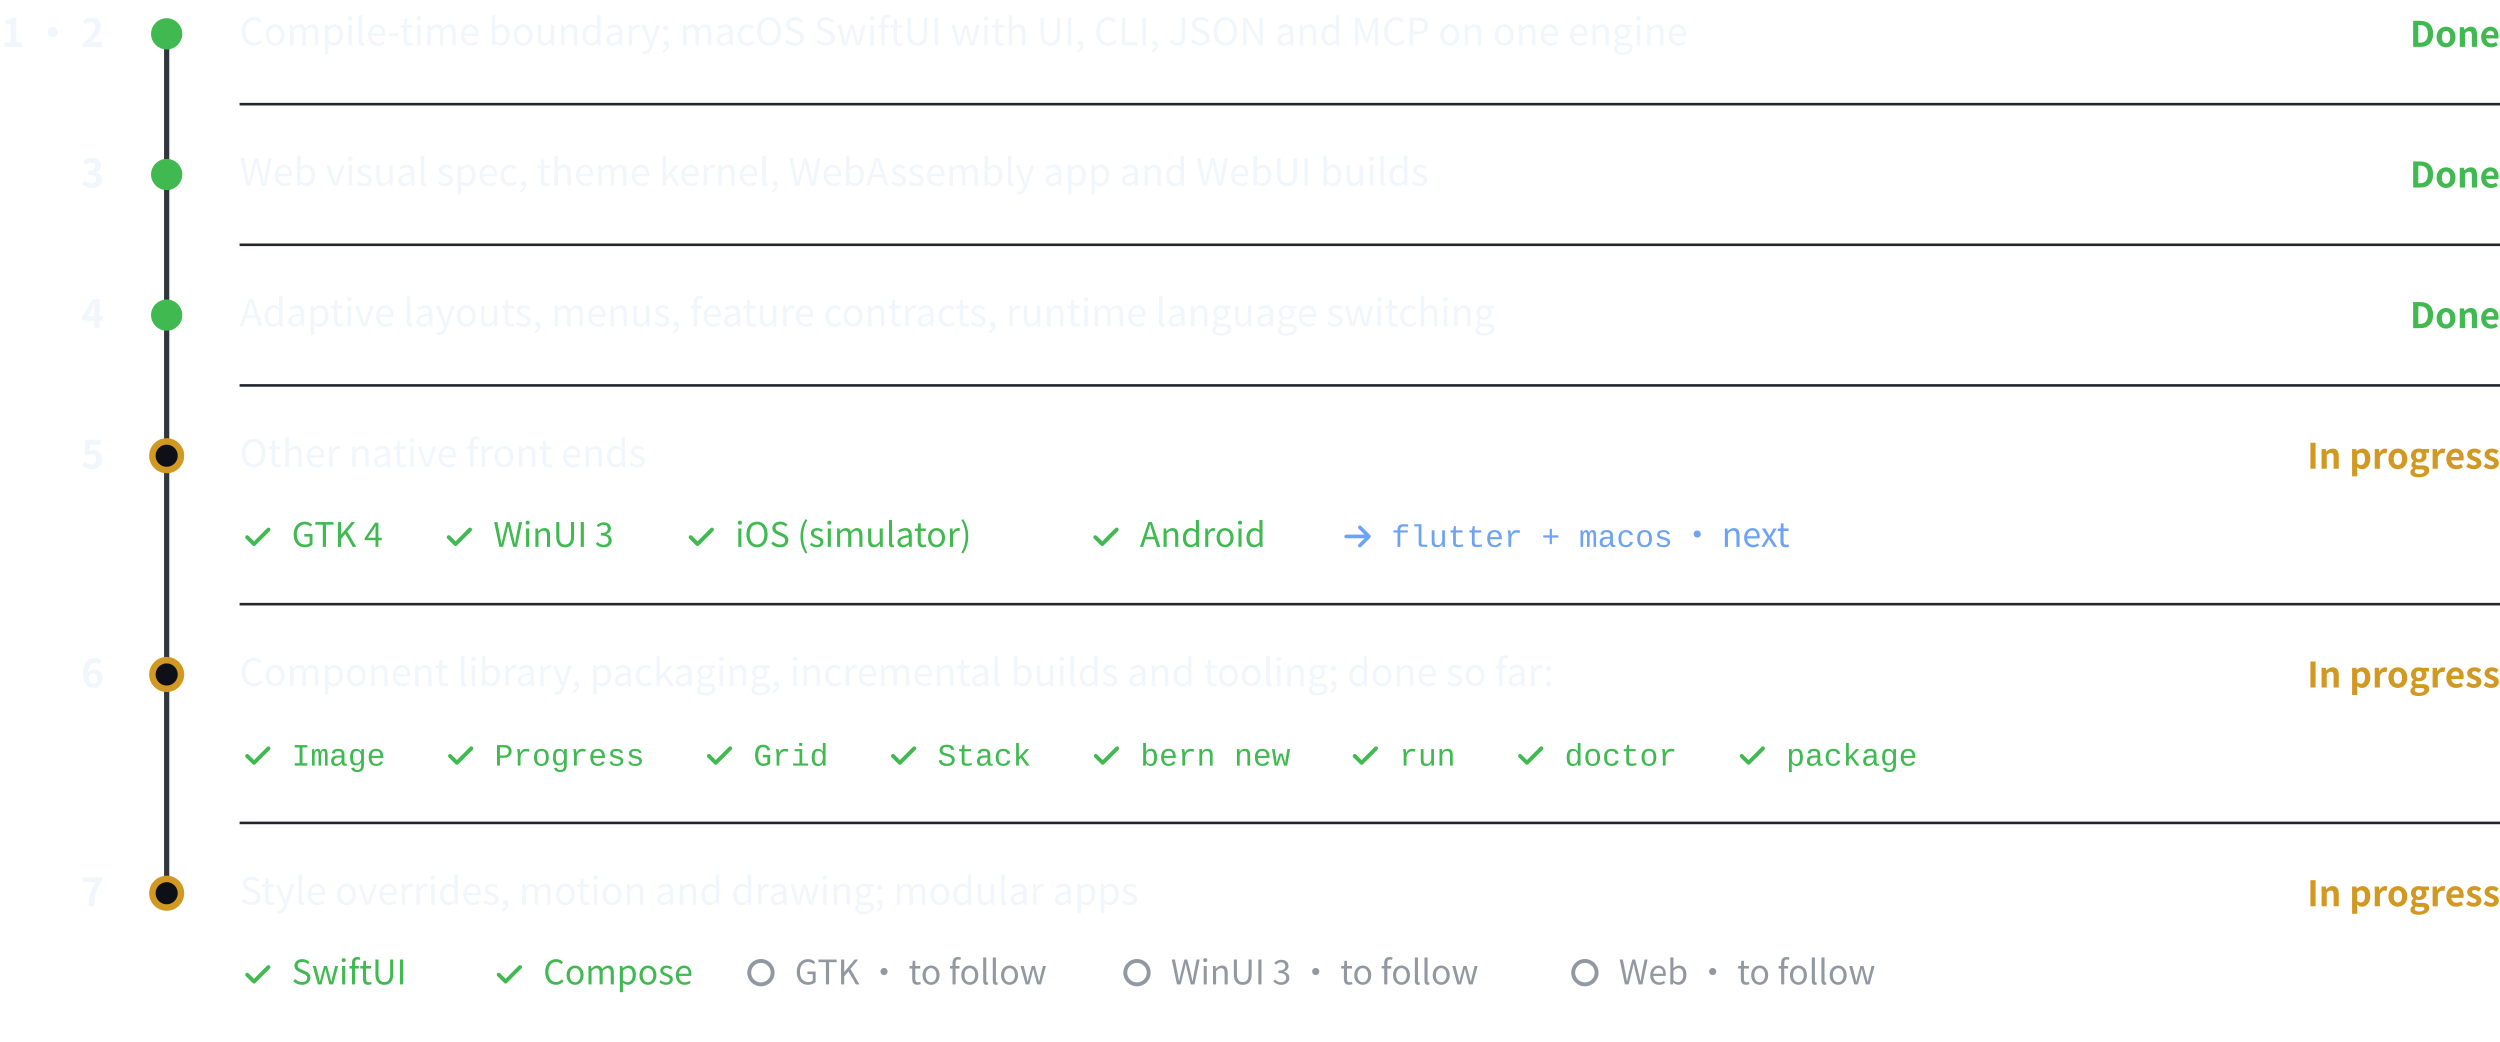
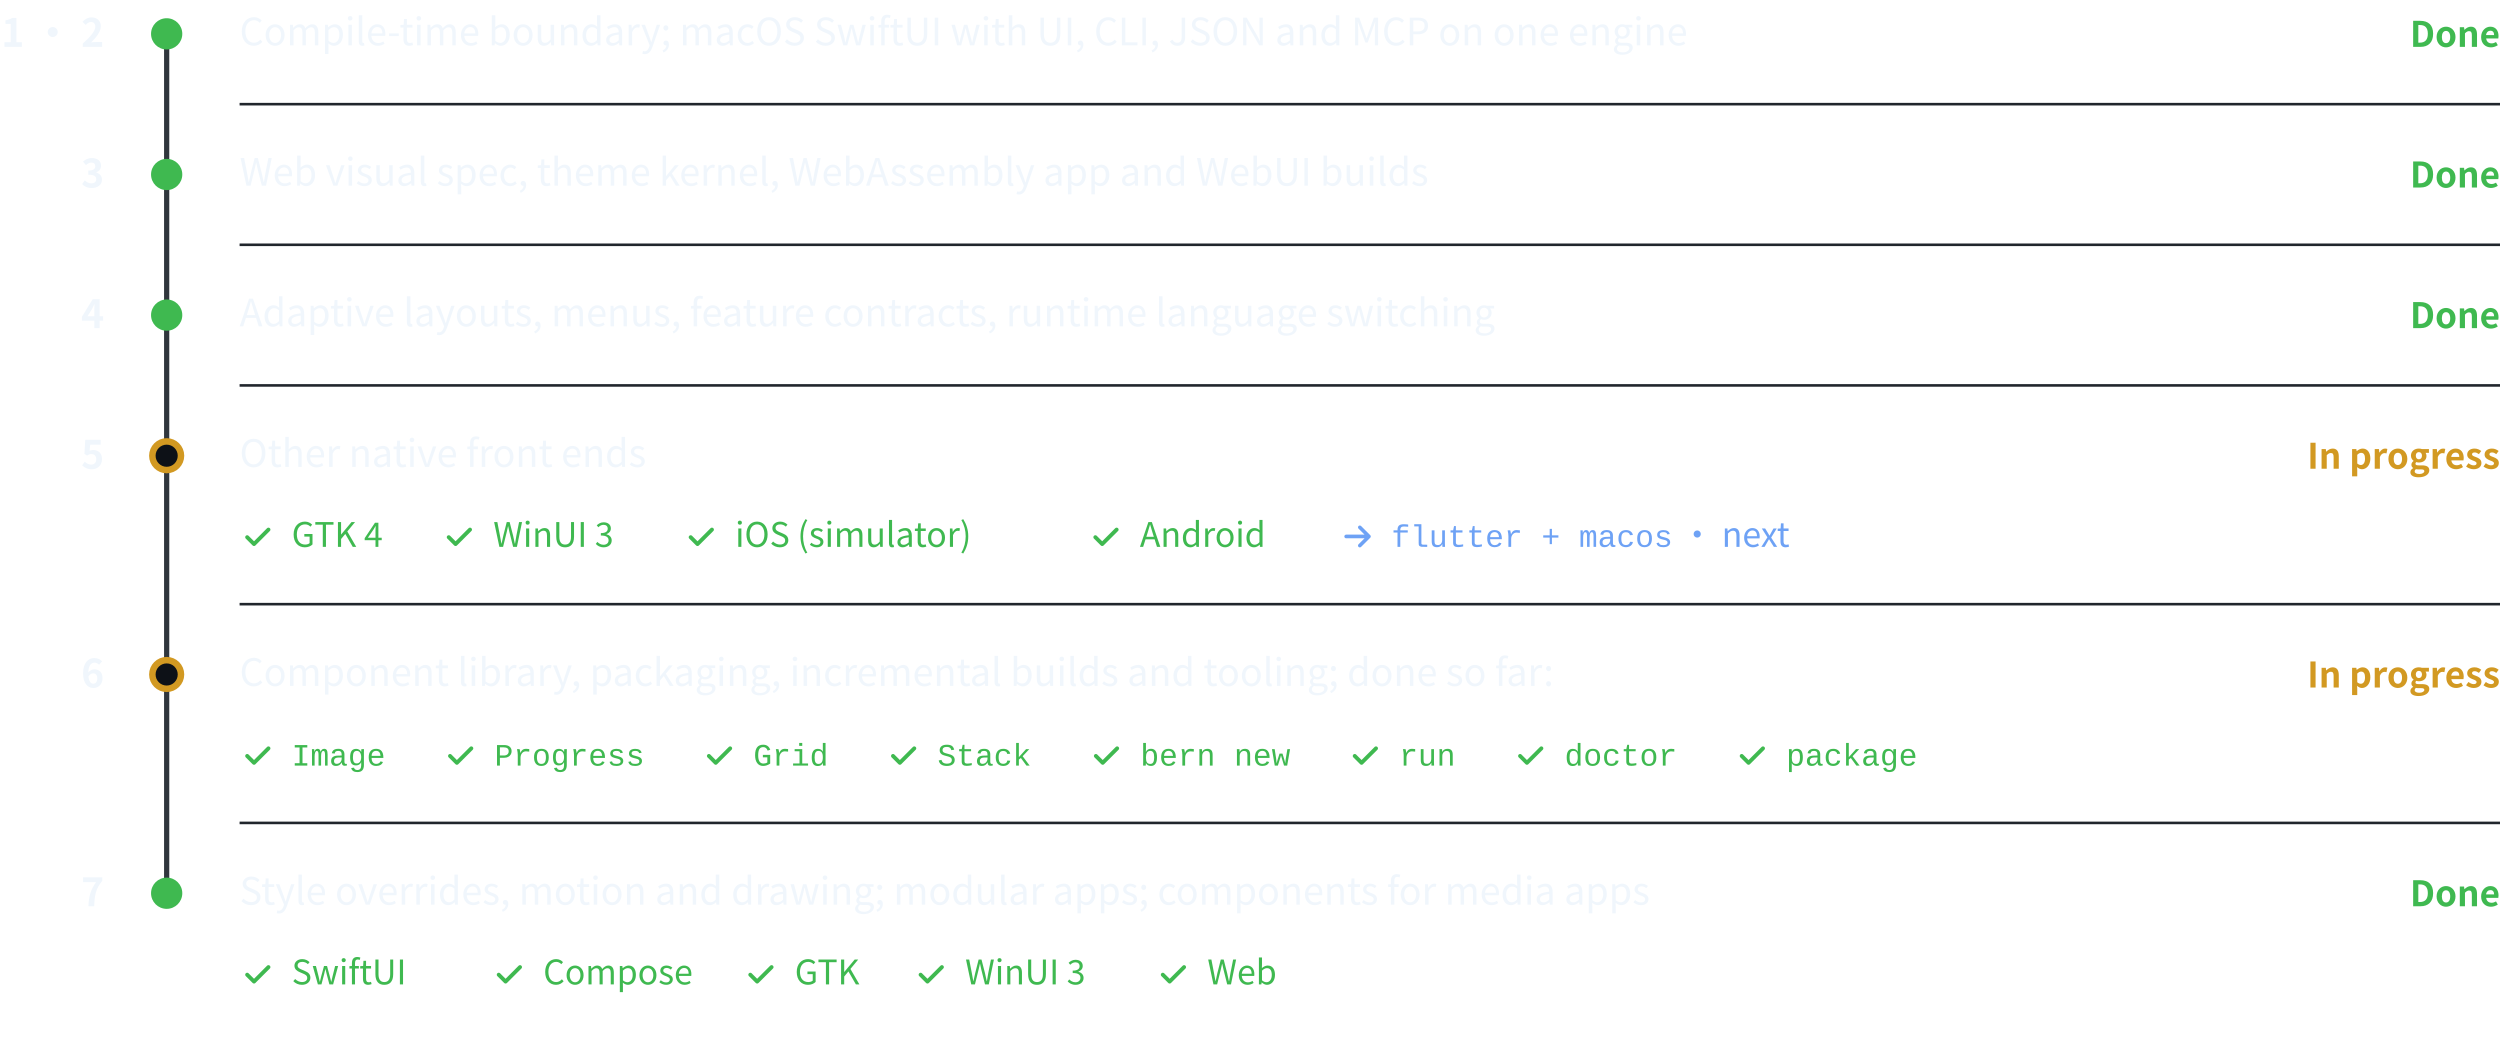
<svg xmlns="http://www.w3.org/2000/svg" viewBox="0 0 960 400" width="960" height="400" font-family="-apple-system, BlinkMacSystemFont, 'Segoe UI', 'PingFang SC', 'Hiragino Sans GB', 'Microsoft YaHei', 'Noto Sans CJK SC', 'Helvetica Neue', Arial, sans-serif">
  <defs>
    <symbol id="bern-logo" viewBox="0 0 1024 1024">
      <defs>
        <clipPath id="bern-symbol-disc">
          <circle cx="512" cy="512" r="512" />
        </clipPath>
      </defs>
      <g clip-path="url(#bern-symbol-disc)">
        <rect width="1024" height="1024" fill="#4A8BEF" />
        <path fill="#24324D" d="M 290.4 372.1 C 270.7 579.3 309.8 827.6 392.0 1060.0 L 1100 1100 L 1060.0 880.0 C 1013.0 692.2 904.4 451.5 684.3 270.5 A 14 14 0 0 0 662.4 286.5 C 693.7 364.2 711.6 444.8 715.3 529.4 A 36 36 0 0 1 691.6 564.9 C 620.6 590.7 549.5 616.5 478.5 642.4 A 36 36 0 0 1 436.0 628.1 C 383.8 547.6 344.6 461.1 317.8 369.5 A 14 14 0 0 0 290.4 372.1 Z" />
        <ellipse rx="22" ry="36" fill="#E8F4FF" transform="translate(520 760) rotate(-20)" />
        <ellipse rx="22" ry="36" fill="#E8F4FF" transform="translate(748 668) rotate(-20)" />
      </g>
    </symbol>
  </defs>
  <line x1="64" y1="13" x2="64" y2="343" stroke="#30363D" stroke-width="2" />
  <circle cx="64" cy="13" r="6" fill="#3FB950" />
  <circle cx="64" cy="67" r="6" fill="#3FB950" />
  <circle cx="64" cy="121" r="6" fill="#3FB950" />
  <circle cx="64" cy="175" r="5.5" fill="#0D1117" stroke="#D29922" stroke-width="2.5" />
  <circle cx="64" cy="259" r="5.5" fill="#0D1117" stroke="#D29922" stroke-width="2.5" />
-   <circle cx="64" cy="343" r="5.5" fill="#0D1117" stroke="#D29922" stroke-width="2.5" />
+   <circle cx="64" cy="343" r="6" fill="#3FB950" />
  <text x="40" y="18" font-size="15" font-weight="700" text-anchor="end" fill="#F0F6FC">1 · 2</text>
  <text x="92.0" y="17.4" font-size="14.5" fill="#F0F6FC">Compile-time boundary; macOS SwiftUI with UI, CLI, JSON and MCP on one engine</text>
  <text x="960.0" y="18.0" font-size="13.5" font-weight="700" fill="#3FB950" text-anchor="end">Done</text>
  <line x1="92" y1="40.0" x2="960" y2="40.0" stroke="#21262D" />
  <text x="40" y="72" font-size="15" font-weight="700" text-anchor="end" fill="#F0F6FC">3</text>
  <text x="92.0" y="71.3" font-size="14.5" fill="#F0F6FC">Web visual spec, theme kernel, WebAssembly app and WebUI builds</text>
  <text x="960.0" y="72.0" font-size="13.5" font-weight="700" fill="#3FB950" text-anchor="end">Done</text>
  <line x1="92" y1="94.0" x2="960" y2="94.0" stroke="#21262D" />
  <text x="40" y="126" font-size="15" font-weight="700" text-anchor="end" fill="#F0F6FC">4</text>
  <text x="92.0" y="125.3" font-size="14.5" fill="#F0F6FC">Adaptive layouts, menus, feature contracts, runtime language switching</text>
  <text x="960.0" y="126.0" font-size="13.5" font-weight="700" fill="#3FB950" text-anchor="end">Done</text>
  <line x1="92" y1="148.0" x2="960" y2="148.0" stroke="#21262D" />
  <text x="40" y="180" font-size="15" font-weight="700" text-anchor="end" fill="#F0F6FC">5</text>
  <text x="92.0" y="179.3" font-size="14.5" fill="#F0F6FC">Other native front ends</text>
  <g transform="translate(92.0 210.0)">
    <g transform="translate(0.0 -11.0) scale(0.5833)" fill="none" stroke="#3FB950" stroke-width="2.6" stroke-linecap="round" stroke-linejoin="round" color="#3FB950">
      <path d="m5 12.5 4.5 4.5L19 7.5" />
    </g>
    <text x="20" y="0" font-size="13" font-weight="500" fill="#3FB950">GTK 4</text>
  </g>
  <g transform="translate(169.4 210.0)">
    <g transform="translate(0.0 -11.0) scale(0.5833)" fill="none" stroke="#3FB950" stroke-width="2.6" stroke-linecap="round" stroke-linejoin="round" color="#3FB950">
      <path d="m5 12.5 4.5 4.5L19 7.5" />
    </g>
    <text x="20" y="0" font-size="13" font-weight="500" fill="#3FB950">WinUI 3</text>
  </g>
  <g transform="translate(262.3 210.0)">
    <g transform="translate(0.0 -11.0) scale(0.5833)" fill="none" stroke="#3FB950" stroke-width="2.6" stroke-linecap="round" stroke-linejoin="round" color="#3FB950">
      <path d="m5 12.5 4.5 4.5L19 7.5" />
    </g>
    <text x="20" y="0" font-size="13" font-weight="500" fill="#3FB950">iOS (simulator)</text>
  </g>
  <g transform="translate(417.7 210.0)">
    <g transform="translate(0.0 -11.0) scale(0.5833)" fill="none" stroke="#3FB950" stroke-width="2.6" stroke-linecap="round" stroke-linejoin="round" color="#3FB950">
      <path d="m5 12.5 4.5 4.5L19 7.5" />
    </g>
    <text x="20" y="0" font-size="13" font-weight="500" fill="#3FB950">Android</text>
  </g>
  <g transform="translate(514.3 210.0)">
    <g transform="translate(0.0 -11.0) scale(0.5833)" fill="none" stroke="#6EA2F5" stroke-width="2.4" stroke-linecap="round" stroke-linejoin="round" color="#6EA2F5">
      <path d="M4.5 12h15M13.5 6l6 6-6 6" />
    </g>
    <text x="20" y="0" font-size="13" font-weight="500" fill="#6EA2F5">
      <tspan font-family="ui-monospace, SFMono-Regular, Menlo, Consolas, 'Liberation Mono', monospace" font-size="12.0" fill="#6EA2F5">flutter + macos</tspan> · next</text>
  </g>
  <text x="960.0" y="180.0" font-size="13.5" font-weight="700" fill="#D29922" text-anchor="end">In progress</text>
  <line x1="92" y1="232.0" x2="960" y2="232.0" stroke="#21262D" />
  <text x="40" y="264" font-size="15" font-weight="700" text-anchor="end" fill="#F0F6FC">6</text>
  <text x="92.0" y="263.4" font-size="14.5" fill="#F0F6FC">Component library, packaging, incremental builds and tooling; done so far:</text>
  <g transform="translate(92.0 294.0)">
    <g transform="translate(0.0 -11.0) scale(0.5833)" fill="none" stroke="#3FB950" stroke-width="2.6" stroke-linecap="round" stroke-linejoin="round" color="#3FB950">
      <path d="m5 12.5 4.5 4.5L19 7.5" />
    </g>
    <text x="20" y="0" font-size="13" font-weight="500" fill="#3FB950">
      <tspan font-family="ui-monospace, SFMono-Regular, Menlo, Consolas, 'Liberation Mono', monospace" font-size="12.0" fill="#3FB950">Image</tspan>
    </text>
  </g>
  <g transform="translate(169.9 294.0)">
    <g transform="translate(0.0 -11.0) scale(0.5833)" fill="none" stroke="#3FB950" stroke-width="2.6" stroke-linecap="round" stroke-linejoin="round" color="#3FB950">
      <path d="m5 12.5 4.5 4.5L19 7.5" />
    </g>
    <text x="20" y="0" font-size="13" font-weight="500" fill="#3FB950">
      <tspan font-family="ui-monospace, SFMono-Regular, Menlo, Consolas, 'Liberation Mono', monospace" font-size="12.0" fill="#3FB950">Progress</tspan>
    </text>
  </g>
  <g transform="translate(269.3 294.0)">
    <g transform="translate(0.0 -11.0) scale(0.5833)" fill="none" stroke="#3FB950" stroke-width="2.6" stroke-linecap="round" stroke-linejoin="round" color="#3FB950">
      <path d="m5 12.5 4.5 4.5L19 7.5" />
    </g>
    <text x="20" y="0" font-size="13" font-weight="500" fill="#3FB950">
      <tspan font-family="ui-monospace, SFMono-Regular, Menlo, Consolas, 'Liberation Mono', monospace" font-size="12.0" fill="#3FB950">Grid</tspan>
    </text>
  </g>
  <g transform="translate(340.0 294.0)">
    <g transform="translate(0.0 -11.0) scale(0.5833)" fill="none" stroke="#3FB950" stroke-width="2.6" stroke-linecap="round" stroke-linejoin="round" color="#3FB950">
      <path d="m5 12.5 4.5 4.5L19 7.5" />
    </g>
    <text x="20" y="0" font-size="13" font-weight="500" fill="#3FB950">
      <tspan font-family="ui-monospace, SFMono-Regular, Menlo, Consolas, 'Liberation Mono', monospace" font-size="12.0" fill="#3FB950">Stack</tspan>
    </text>
  </g>
  <g transform="translate(417.9 294.0)">
    <g transform="translate(0.0 -11.0) scale(0.5833)" fill="none" stroke="#3FB950" stroke-width="2.6" stroke-linecap="round" stroke-linejoin="round" color="#3FB950">
      <path d="m5 12.5 4.5 4.5L19 7.5" />
    </g>
    <text x="20" y="0" font-size="13" font-weight="500" fill="#3FB950">
      <tspan font-family="ui-monospace, SFMono-Regular, Menlo, Consolas, 'Liberation Mono', monospace" font-size="12.0" fill="#3FB950">bern new</tspan>
    </text>
  </g>
  <g transform="translate(517.3 294.0)">
    <g transform="translate(0.0 -11.0) scale(0.5833)" fill="none" stroke="#3FB950" stroke-width="2.6" stroke-linecap="round" stroke-linejoin="round" color="#3FB950">
      <path d="m5 12.5 4.5 4.5L19 7.5" />
    </g>
    <text x="20" y="0" font-size="13" font-weight="500" fill="#3FB950">
      <tspan font-family="ui-monospace, SFMono-Regular, Menlo, Consolas, 'Liberation Mono', monospace" font-size="12.0" fill="#3FB950">run</tspan>
    </text>
  </g>
  <g transform="translate(580.8 294.0)">
    <g transform="translate(0.0 -11.0) scale(0.5833)" fill="none" stroke="#3FB950" stroke-width="2.6" stroke-linecap="round" stroke-linejoin="round" color="#3FB950">
      <path d="m5 12.5 4.5 4.5L19 7.5" />
    </g>
    <text x="20" y="0" font-size="13" font-weight="500" fill="#3FB950">
      <tspan font-family="ui-monospace, SFMono-Regular, Menlo, Consolas, 'Liberation Mono', monospace" font-size="12.0" fill="#3FB950">doctor</tspan>
    </text>
  </g>
  <g transform="translate(665.9 294.0)">
    <g transform="translate(0.0 -11.0) scale(0.5833)" fill="none" stroke="#3FB950" stroke-width="2.6" stroke-linecap="round" stroke-linejoin="round" color="#3FB950">
      <path d="m5 12.5 4.5 4.5L19 7.5" />
    </g>
    <text x="20" y="0" font-size="13" font-weight="500" fill="#3FB950">
      <tspan font-family="ui-monospace, SFMono-Regular, Menlo, Consolas, 'Liberation Mono', monospace" font-size="12.0" fill="#3FB950">package</tspan>
    </text>
  </g>
  <text x="960.0" y="264.0" font-size="13.5" font-weight="700" fill="#D29922" text-anchor="end">In progress</text>
  <line x1="92" y1="316.0" x2="960" y2="316.0" stroke="#21262D" />
  <text x="40" y="348" font-size="15" font-weight="700" text-anchor="end" fill="#F0F6FC">7</text>
-   <text x="92.0" y="347.4" font-size="14.5" fill="#F0F6FC">Style overrides, motion and drawing; modular apps</text>
+   <text x="92.0" y="347.4" font-size="14.5" fill="#F0F6FC">Style overrides, motion and drawing; modular apps; components for media apps</text>
  <g transform="translate(92.0 378.0)">
    <g transform="translate(0.0 -11.0) scale(0.5833)" fill="none" stroke="#3FB950" stroke-width="2.6" stroke-linecap="round" stroke-linejoin="round" color="#3FB950">
      <path d="m5 12.5 4.5 4.5L19 7.5" />
    </g>
    <text x="20" y="0" font-size="13" font-weight="500" fill="#3FB950">SwiftUI</text>
  </g>
  <g transform="translate(188.6 378.0)">
    <g transform="translate(0.0 -11.0) scale(0.5833)" fill="none" stroke="#3FB950" stroke-width="2.6" stroke-linecap="round" stroke-linejoin="round" color="#3FB950">
      <path d="m5 12.5 4.5 4.5L19 7.5" />
    </g>
    <text x="20" y="0" font-size="13" font-weight="500" fill="#3FB950">Compose</text>
  </g>
  <g transform="translate(285.2 378.0)">
-     <circle cx="7" cy="-4.5" r="4.5" fill="none" stroke="#9198A1" stroke-width="1.5" />
-     <text x="20" y="0" font-size="13" font-weight="500" fill="#9198A1">GTK · to follow</text>
+     <g transform="translate(0.0 -11.0) scale(0.5833)" fill="none" stroke="#3FB950" stroke-width="2.6" stroke-linecap="round" stroke-linejoin="round" color="#3FB950">
+       <path d="m5 12.5 4.5 4.5L19 7.5" />
+     </g>
+     <text x="20" y="0" font-size="13" font-weight="500" fill="#3FB950">GTK</text>
  </g>
-   <g transform="translate(429.6 378.0)">
-     <circle cx="7" cy="-4.5" r="4.5" fill="none" stroke="#9198A1" stroke-width="1.5" />
-     <text x="20" y="0" font-size="13" font-weight="500" fill="#9198A1">WinUI 3 · to follow</text>
+   <g transform="translate(350.6 378.0)">
+     <g transform="translate(0.0 -11.0) scale(0.5833)" fill="none" stroke="#3FB950" stroke-width="2.6" stroke-linecap="round" stroke-linejoin="round" color="#3FB950">
+       <path d="m5 12.5 4.5 4.5L19 7.5" />
+     </g>
+     <text x="20" y="0" font-size="13" font-weight="500" fill="#3FB950">WinUI 3</text>
  </g>
-   <g transform="translate(601.6 378.0)">
-     <circle cx="7" cy="-4.5" r="4.5" fill="none" stroke="#9198A1" stroke-width="1.5" />
-     <text x="20" y="0" font-size="13" font-weight="500" fill="#9198A1">Web · to follow</text>
+   <g transform="translate(443.6 378.0)">
+     <g transform="translate(0.0 -11.0) scale(0.5833)" fill="none" stroke="#3FB950" stroke-width="2.6" stroke-linecap="round" stroke-linejoin="round" color="#3FB950">
+       <path d="m5 12.5 4.5 4.5L19 7.5" />
+     </g>
+     <text x="20" y="0" font-size="13" font-weight="500" fill="#3FB950">Web</text>
  </g>
-   <text x="960.0" y="348.0" font-size="13.5" font-weight="700" fill="#D29922" text-anchor="end">In progress</text>
+   <text x="960.0" y="348.0" font-size="13.5" font-weight="700" fill="#3FB950" text-anchor="end">Done</text>
</svg>
